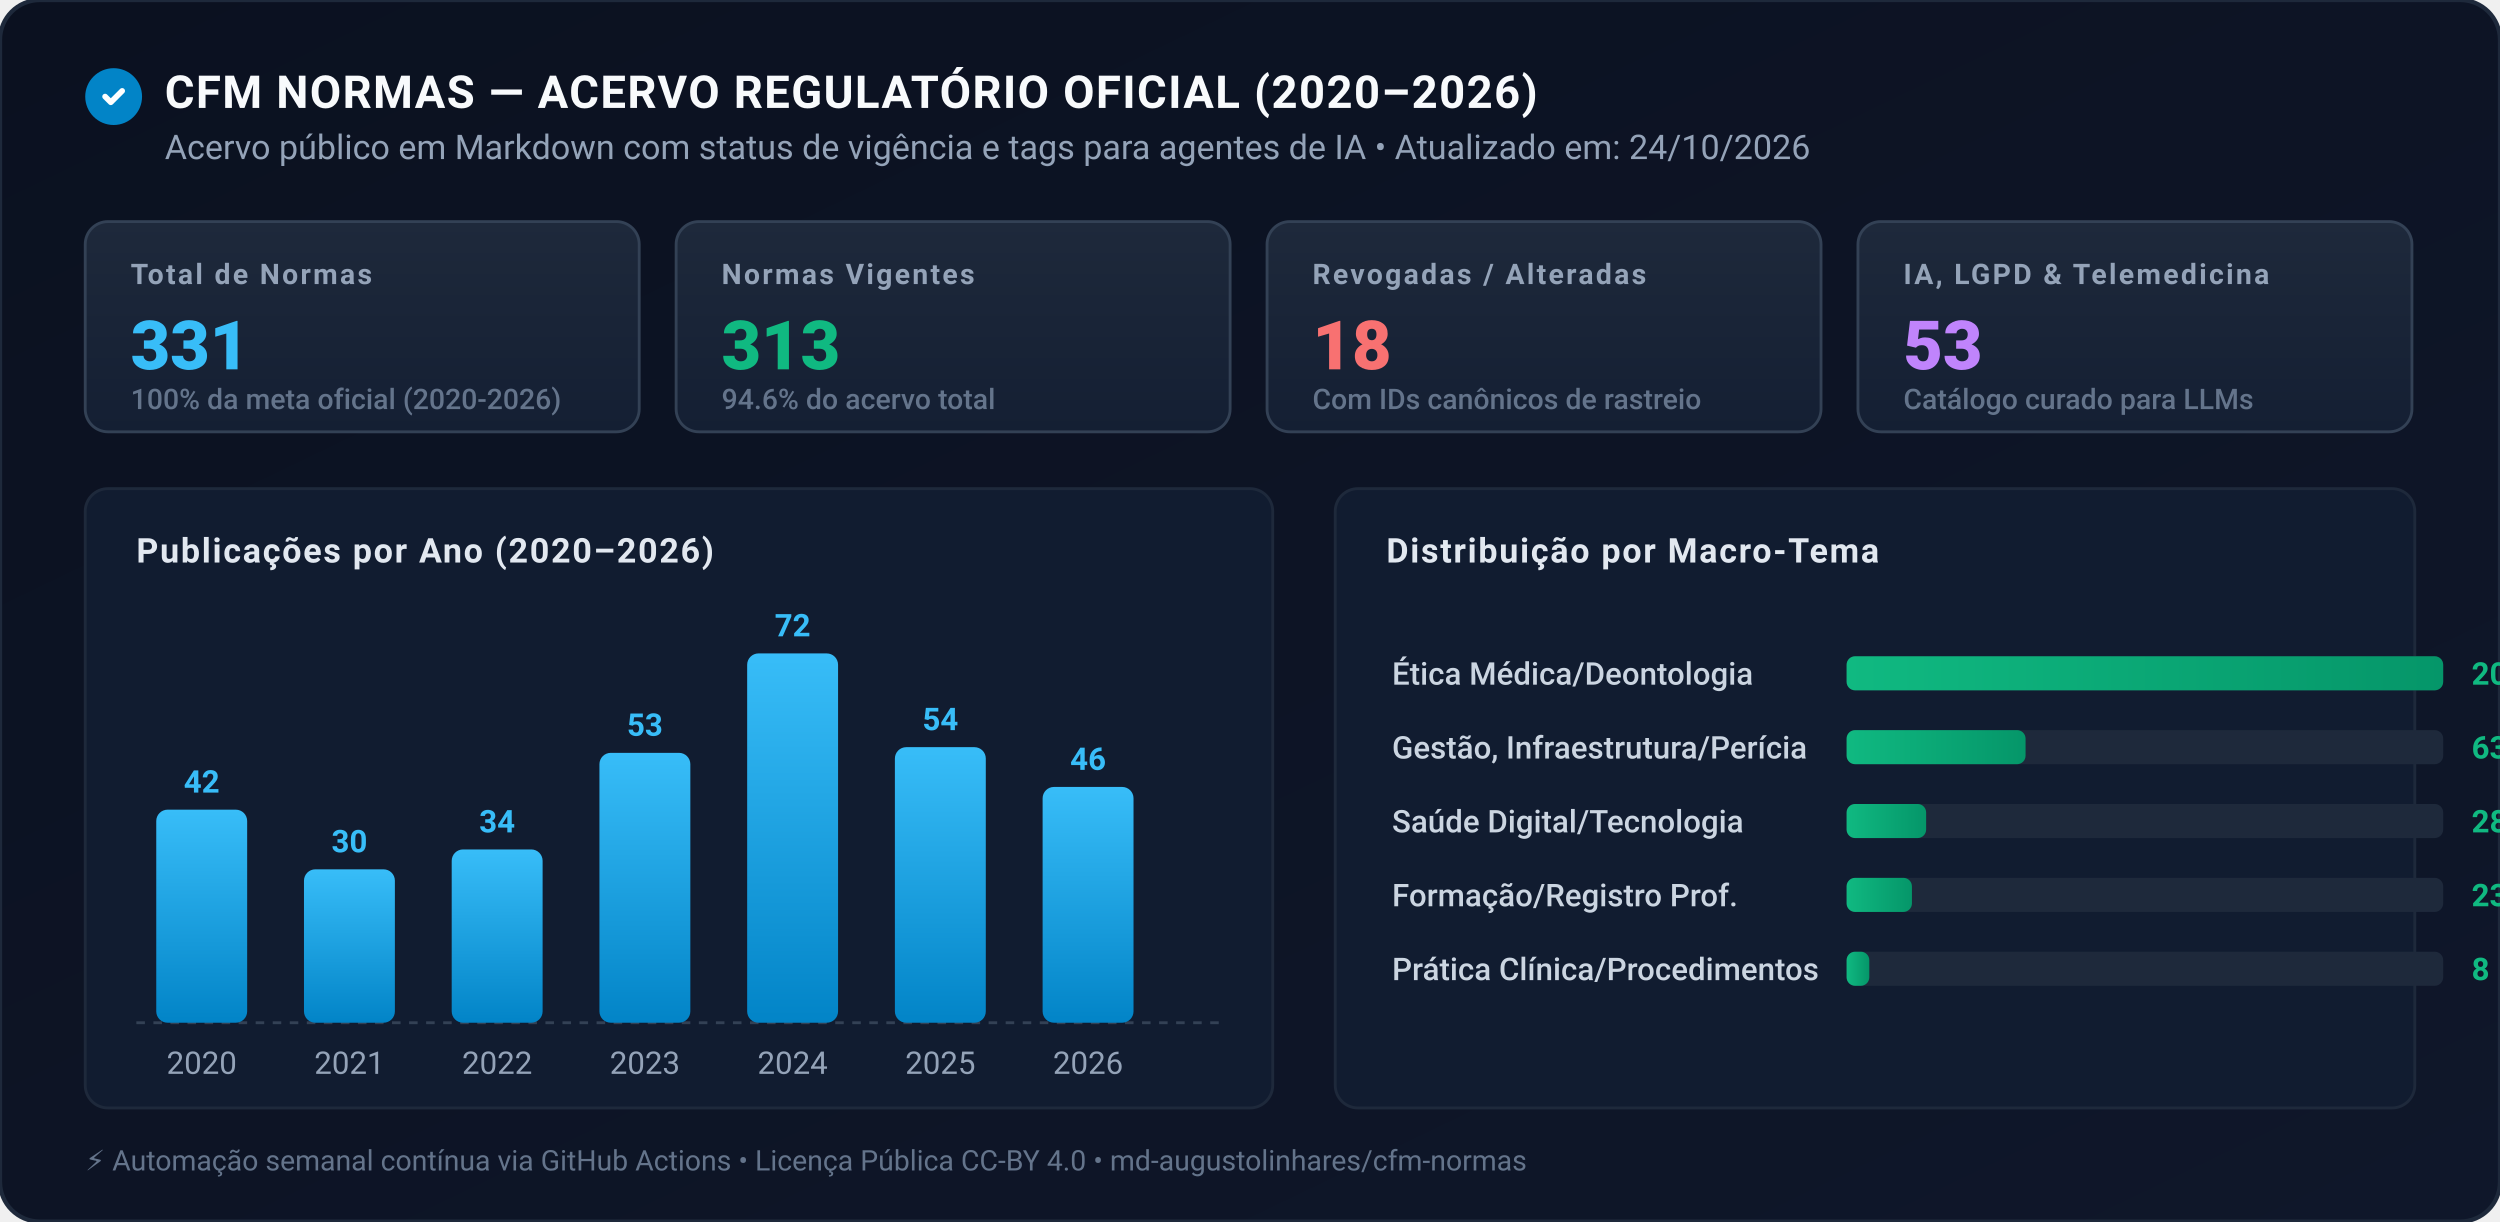
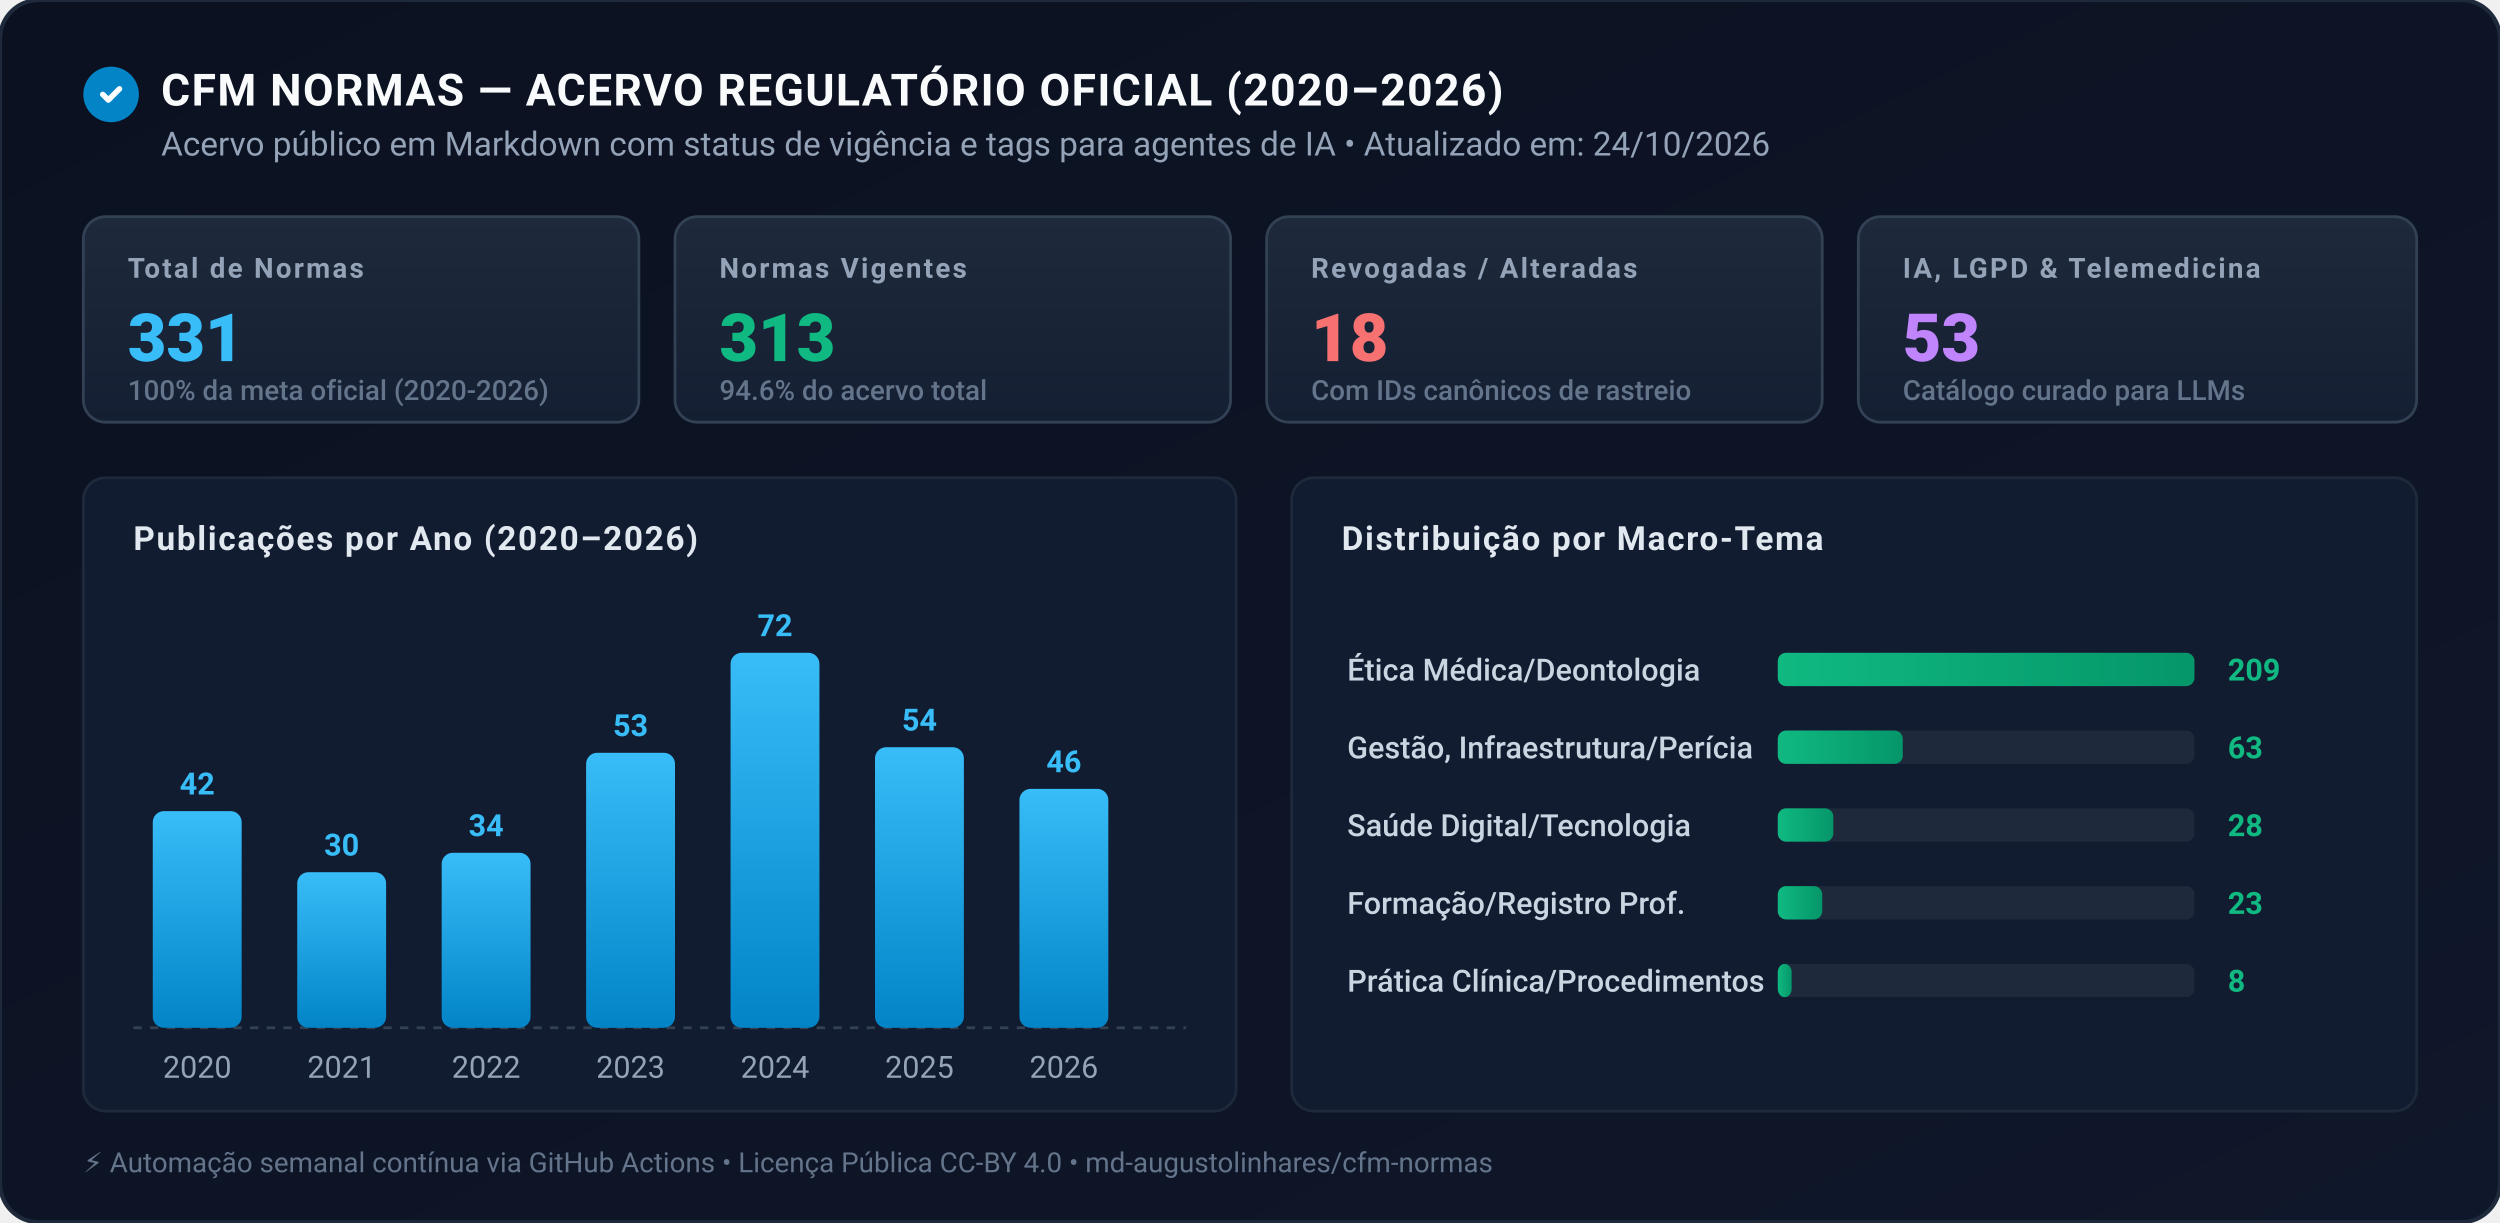
- <svg xmlns="http://www.w3.org/2000/svg" viewBox="0 0 880 430" width="100%" height="auto" style="max-width: 880px;">
+ <svg xmlns="http://www.w3.org/2000/svg" viewBox="0 0 900 440" width="100%" height="auto" style="max-width: 900px;">
  <defs>
    <linearGradient id="bgGrad" x1="0" y1="0" x2="1" y2="1">
      <stop offset="0%" stop-color="#0b1120" />
      <stop offset="100%" stop-color="#0f172a" />
    </linearGradient>
    <linearGradient id="cardGrad" x1="0" y1="0" x2="0" y2="1">
      <stop offset="0%" stop-color="#1e293b" />
      <stop offset="100%" stop-color="#141f33" />
    </linearGradient>
    <linearGradient id="blueGrad" x1="0" y1="0" x2="0" y2="1">
      <stop offset="0%" stop-color="#38bdf8" />
      <stop offset="100%" stop-color="#0284c7" />
    </linearGradient>
    <linearGradient id="emeraldGrad" x1="0" y1="0" x2="1" y2="0">
      <stop offset="0%" stop-color="#10b981" />
      <stop offset="100%" stop-color="#059669" />
    </linearGradient>
  </defs>
  <style>
    text { font-family: -apple-system, BlinkMacSystemFont, "Segoe UI", Roboto, Helvetica, Arial, sans-serif; }
    .title { font-size: 16px; font-weight: 700; fill: #f8fafc; letter-spacing: 0.5px; }
    .subtitle { font-size: 12px; fill: #94a3b8; }
    .card-label { font-size: 10px; font-weight: 600; text-transform: uppercase; letter-spacing: 0.8px; fill: #94a3b8; }
    .card-val { font-size: 24px; font-weight: 800; }
    .card-sub { font-size: 10px; fill: #64748b; font-weight: 500; }
    .section-title { font-size: 12px; font-weight: 700; fill: #e2e8f0; text-transform: uppercase; letter-spacing: 0.6px; }
  </style>
-   <rect width="880" height="430" rx="14" fill="url(#bgGrad)" stroke="#1e293b" stroke-width="1.5" />
+   <rect width="900" height="440" rx="14" fill="url(#bgGrad)" stroke="#1e293b" stroke-width="1.5" />
  <g transform="translate(30, 24)">
    <circle cx="10" cy="10" r="10" fill="#0284c7" />
    <path d="M7 10L9 12L13 8" stroke="#ffffff" stroke-width="2" stroke-linecap="round" stroke-linejoin="round" fill="none" />
    <text x="28" y="14" class="title">CFM NORMAS — ACERVO REGULATÓRIO OFICIAL (2020–2026)</text>
    <text x="28" y="32" class="subtitle">Acervo público em Markdown com status de vigência e tags para agentes de IA • Atualizado em: 24/10/2026</text>
  </g>
  <g transform="translate(30, 78)">
-     <rect x="0" y="0" width="195" height="74" rx="8" fill="url(#cardGrad)" stroke="#334155" stroke-width="1" />
+     <rect x="0" y="0" width="200" height="74" rx="8" fill="url(#cardGrad)" stroke="#334155" stroke-width="1" />
    <text x="16" y="22" class="card-label">Total de Normas</text>
    <text x="16" y="52" class="card-val" fill="#38bdf8">331</text>
    <text x="16" y="66" class="card-sub">100% da meta oficial (2020-2026)</text>
-     <rect x="208" y="0" width="195" height="74" rx="8" fill="url(#cardGrad)" stroke="#334155" stroke-width="1" />
-     <text x="224" y="22" class="card-label">Normas Vigentes</text>
-     <text x="224" y="52" class="card-val" fill="#10b981">313</text>
-     <text x="224" y="66" class="card-sub">94.6% do acervo total</text>
-     <rect x="416" y="0" width="195" height="74" rx="8" fill="url(#cardGrad)" stroke="#334155" stroke-width="1" />
-     <text x="432" y="22" class="card-label">Revogadas / Alteradas</text>
-     <text x="432" y="52" class="card-val" fill="#f87171">18</text>
-     <text x="432" y="66" class="card-sub">Com IDs canônicos de rastreio</text>
-     <rect x="624" y="0" width="195" height="74" rx="8" fill="url(#cardGrad)" stroke="#334155" stroke-width="1" />
-     <text x="640" y="22" class="card-label">IA, LGPD &amp; Telemedicina</text>
-     <text x="640" y="52" class="card-val" fill="#c084fc">53</text>
-     <text x="640" y="66" class="card-sub">Catálogo curado para LLMs</text>
+     <rect x="213" y="0" width="200" height="74" rx="8" fill="url(#cardGrad)" stroke="#334155" stroke-width="1" />
+     <text x="229" y="22" class="card-label">Normas Vigentes</text>
+     <text x="229" y="52" class="card-val" fill="#10b981">313</text>
+     <text x="229" y="66" class="card-sub">94.6% do acervo total</text>
+     <rect x="426" y="0" width="200" height="74" rx="8" fill="url(#cardGrad)" stroke="#334155" stroke-width="1" />
+     <text x="442" y="22" class="card-label">Revogadas / Alteradas</text>
+     <text x="442" y="52" class="card-val" fill="#f87171">18</text>
+     <text x="442" y="66" class="card-sub">Com IDs canônicos de rastreio</text>
+     <rect x="639" y="0" width="201" height="74" rx="8" fill="url(#cardGrad)" stroke="#334155" stroke-width="1" />
+     <text x="655" y="22" class="card-label">IA, LGPD &amp; Telemedicina</text>
+     <text x="655" y="52" class="card-val" fill="#c084fc">53</text>
+     <text x="655" y="66" class="card-sub">Catálogo curado para LLMs</text>
  </g>
  <g transform="translate(30, 172)">
-     <rect x="0" y="0" width="418" height="218" rx="8" fill="#111c30" stroke="#1e293b" stroke-width="1" />
+     <rect x="0" y="0" width="415" height="228" rx="8" fill="#111c30" stroke="#1e293b" stroke-width="1" />
    <text x="18" y="26" class="section-title">Publicações por Ano (2020–2026)</text>
-     <line x1="18" y1="188" x2="400" y2="188" stroke="#334155" stroke-width="1" stroke-dasharray="3 3" />
+     <line x1="18" y1="198" x2="397" y2="198" stroke="#334155" stroke-width="1" stroke-dasharray="3 3" />
  </g>
-   <rect x="55" y="285" width="32" height="75" rx="4" fill="url(#blueGrad)" />
-   <text x="71.0" y="279" text-anchor="middle" font-size="11" font-weight="600" fill="#38bdf8">42</text>
-   <text x="71.0" y="378" text-anchor="middle" font-size="11" fill="#94a3b8">2020</text>
-   <rect x="107" y="306" width="32" height="54" rx="4" fill="url(#blueGrad)" />
-   <text x="123.0" y="300" text-anchor="middle" font-size="11" font-weight="600" fill="#38bdf8">30</text>
-   <text x="123.0" y="378" text-anchor="middle" font-size="11" fill="#94a3b8">2021</text>
-   <rect x="159" y="299" width="32" height="61" rx="4" fill="url(#blueGrad)" />
-   <text x="175.0" y="293" text-anchor="middle" font-size="11" font-weight="600" fill="#38bdf8">34</text>
-   <text x="175.0" y="378" text-anchor="middle" font-size="11" fill="#94a3b8">2022</text>
-   <rect x="211" y="265" width="32" height="95" rx="4" fill="url(#blueGrad)" />
-   <text x="227.0" y="259" text-anchor="middle" font-size="11" font-weight="600" fill="#38bdf8">53</text>
-   <text x="227.0" y="378" text-anchor="middle" font-size="11" fill="#94a3b8">2023</text>
-   <rect x="263" y="230" width="32" height="130" rx="4" fill="url(#blueGrad)" />
-   <text x="279.0" y="224" text-anchor="middle" font-size="11" font-weight="600" fill="#38bdf8">72</text>
-   <text x="279.0" y="378" text-anchor="middle" font-size="11" fill="#94a3b8">2024</text>
-   <rect x="315" y="263" width="32" height="97" rx="4" fill="url(#blueGrad)" />
-   <text x="331.0" y="257" text-anchor="middle" font-size="11" font-weight="600" fill="#38bdf8">54</text>
-   <text x="331.0" y="378" text-anchor="middle" font-size="11" fill="#94a3b8">2025</text>
-   <rect x="367" y="277" width="32" height="83" rx="4" fill="url(#blueGrad)" />
-   <text x="383.0" y="271" text-anchor="middle" font-size="11" font-weight="600" fill="#38bdf8">46</text>
-   <text x="383.0" y="378" text-anchor="middle" font-size="11" fill="#94a3b8">2026</text>
-   <g transform="translate(470, 172)">
-     <rect x="0" y="0" width="380" height="218" rx="8" fill="#111c30" stroke="#1e293b" stroke-width="1" />
+   <rect x="55" y="292" width="32" height="78" rx="4" fill="url(#blueGrad)" />
+   <text x="71.0" y="286" text-anchor="middle" font-size="11" font-weight="600" fill="#38bdf8">42</text>
+   <text x="71.0" y="388" text-anchor="middle" font-size="11" fill="#94a3b8">2020</text>
+   <rect x="107" y="314" width="32" height="56" rx="4" fill="url(#blueGrad)" />
+   <text x="123.0" y="308" text-anchor="middle" font-size="11" font-weight="600" fill="#38bdf8">30</text>
+   <text x="123.0" y="388" text-anchor="middle" font-size="11" fill="#94a3b8">2021</text>
+   <rect x="159" y="307" width="32" height="63" rx="4" fill="url(#blueGrad)" />
+   <text x="175.0" y="301" text-anchor="middle" font-size="11" font-weight="600" fill="#38bdf8">34</text>
+   <text x="175.0" y="388" text-anchor="middle" font-size="11" fill="#94a3b8">2022</text>
+   <rect x="211" y="271" width="32" height="99" rx="4" fill="url(#blueGrad)" />
+   <text x="227.0" y="265" text-anchor="middle" font-size="11" font-weight="600" fill="#38bdf8">53</text>
+   <text x="227.0" y="388" text-anchor="middle" font-size="11" fill="#94a3b8">2023</text>
+   <rect x="263" y="235" width="32" height="135" rx="4" fill="url(#blueGrad)" />
+   <text x="279.0" y="229" text-anchor="middle" font-size="11" font-weight="600" fill="#38bdf8">72</text>
+   <text x="279.0" y="388" text-anchor="middle" font-size="11" fill="#94a3b8">2024</text>
+   <rect x="315" y="269" width="32" height="101" rx="4" fill="url(#blueGrad)" />
+   <text x="331.0" y="263" text-anchor="middle" font-size="11" font-weight="600" fill="#38bdf8">54</text>
+   <text x="331.0" y="388" text-anchor="middle" font-size="11" fill="#94a3b8">2025</text>
+   <rect x="367" y="284" width="32" height="86" rx="4" fill="url(#blueGrad)" />
+   <text x="383.0" y="278" text-anchor="middle" font-size="11" font-weight="600" fill="#38bdf8">46</text>
+   <text x="383.0" y="388" text-anchor="middle" font-size="11" fill="#94a3b8">2026</text>
+   <g transform="translate(465, 172)">
+     <rect x="0" y="0" width="405" height="228" rx="8" fill="#111c30" stroke="#1e293b" stroke-width="1" />
    <text x="18" y="26" class="section-title">Distribuição por Macro-Tema</text>
  </g>
-   <text x="490" y="241" font-size="11" fill="#cbd5e1" font-weight="500">Ética Médica/Deontologia</text>
-   <rect x="650" y="231" width="210" height="12" rx="3" fill="#1e293b" />
-   <rect x="650" y="231" width="210" height="12" rx="3" fill="url(#emeraldGrad)" />
-   <text x="870" y="241" font-size="11" fill="#10b981" font-weight="600">209</text>
-   <text x="490" y="267" font-size="11" fill="#cbd5e1" font-weight="500">Gestão, Infraestrutura/Perícia</text>
-   <rect x="650" y="257" width="210" height="12" rx="3" fill="#1e293b" />
-   <rect x="650" y="257" width="63" height="12" rx="3" fill="url(#emeraldGrad)" />
-   <text x="870" y="267" font-size="11" fill="#10b981" font-weight="600">63</text>
-   <text x="490" y="293" font-size="11" fill="#cbd5e1" font-weight="500">Saúde Digital/Tecnologia</text>
-   <rect x="650" y="283" width="210" height="12" rx="3" fill="#1e293b" />
-   <rect x="650" y="283" width="28" height="12" rx="3" fill="url(#emeraldGrad)" />
-   <text x="870" y="293" font-size="11" fill="#10b981" font-weight="600">28</text>
-   <text x="490" y="319" font-size="11" fill="#cbd5e1" font-weight="500">Formação/Registro Prof.</text>
-   <rect x="650" y="309" width="210" height="12" rx="3" fill="#1e293b" />
-   <rect x="650" y="309" width="23" height="12" rx="3" fill="url(#emeraldGrad)" />
-   <text x="870" y="319" font-size="11" fill="#10b981" font-weight="600">23</text>
-   <text x="490" y="345" font-size="11" fill="#cbd5e1" font-weight="500">Prática Clínica/Procedimentos</text>
-   <rect x="650" y="335" width="210" height="12" rx="3" fill="#1e293b" />
-   <rect x="650" y="335" width="8" height="12" rx="3" fill="url(#emeraldGrad)" />
-   <text x="870" y="345" font-size="11" fill="#10b981" font-weight="600">8</text>
-   <g transform="translate(30, 412)">
+   <text x="485" y="245" font-size="11" fill="#cbd5e1" font-weight="500">Ética Médica/Deontologia</text>
+   <rect x="640" y="235" width="150" height="12" rx="3" fill="#1e293b" />
+   <rect x="640" y="235" width="150" height="12" rx="3" fill="url(#emeraldGrad)" />
+   <text x="802" y="245" font-size="11" fill="#10b981" font-weight="600">209</text>
+   <text x="485" y="273" font-size="11" fill="#cbd5e1" font-weight="500">Gestão, Infraestrutura/Perícia</text>
+   <rect x="640" y="263" width="150" height="12" rx="3" fill="#1e293b" />
+   <rect x="640" y="263" width="45" height="12" rx="3" fill="url(#emeraldGrad)" />
+   <text x="802" y="273" font-size="11" fill="#10b981" font-weight="600">63</text>
+   <text x="485" y="301" font-size="11" fill="#cbd5e1" font-weight="500">Saúde Digital/Tecnologia</text>
+   <rect x="640" y="291" width="150" height="12" rx="3" fill="#1e293b" />
+   <rect x="640" y="291" width="20" height="12" rx="3" fill="url(#emeraldGrad)" />
+   <text x="802" y="301" font-size="11" fill="#10b981" font-weight="600">28</text>
+   <text x="485" y="329" font-size="11" fill="#cbd5e1" font-weight="500">Formação/Registro Prof.</text>
+   <rect x="640" y="319" width="150" height="12" rx="3" fill="#1e293b" />
+   <rect x="640" y="319" width="16" height="12" rx="3" fill="url(#emeraldGrad)" />
+   <text x="802" y="329" font-size="11" fill="#10b981" font-weight="600">23</text>
+   <text x="485" y="357" font-size="11" fill="#cbd5e1" font-weight="500">Prática Clínica/Procedimentos</text>
+   <rect x="640" y="347" width="150" height="12" rx="3" fill="#1e293b" />
+   <rect x="640" y="347" width="5" height="12" rx="3" fill="url(#emeraldGrad)" />
+   <text x="802" y="357" font-size="11" fill="#10b981" font-weight="600">8</text>
+   <g transform="translate(30, 422)">
    <text x="0" y="0" font-size="10" fill="#64748b">⚡ Automação semanal contínua via GitHub Actions • Licença Pública CC-BY 4.0 • md-augustolinhares/cfm-normas</text>
  </g>
</svg>
